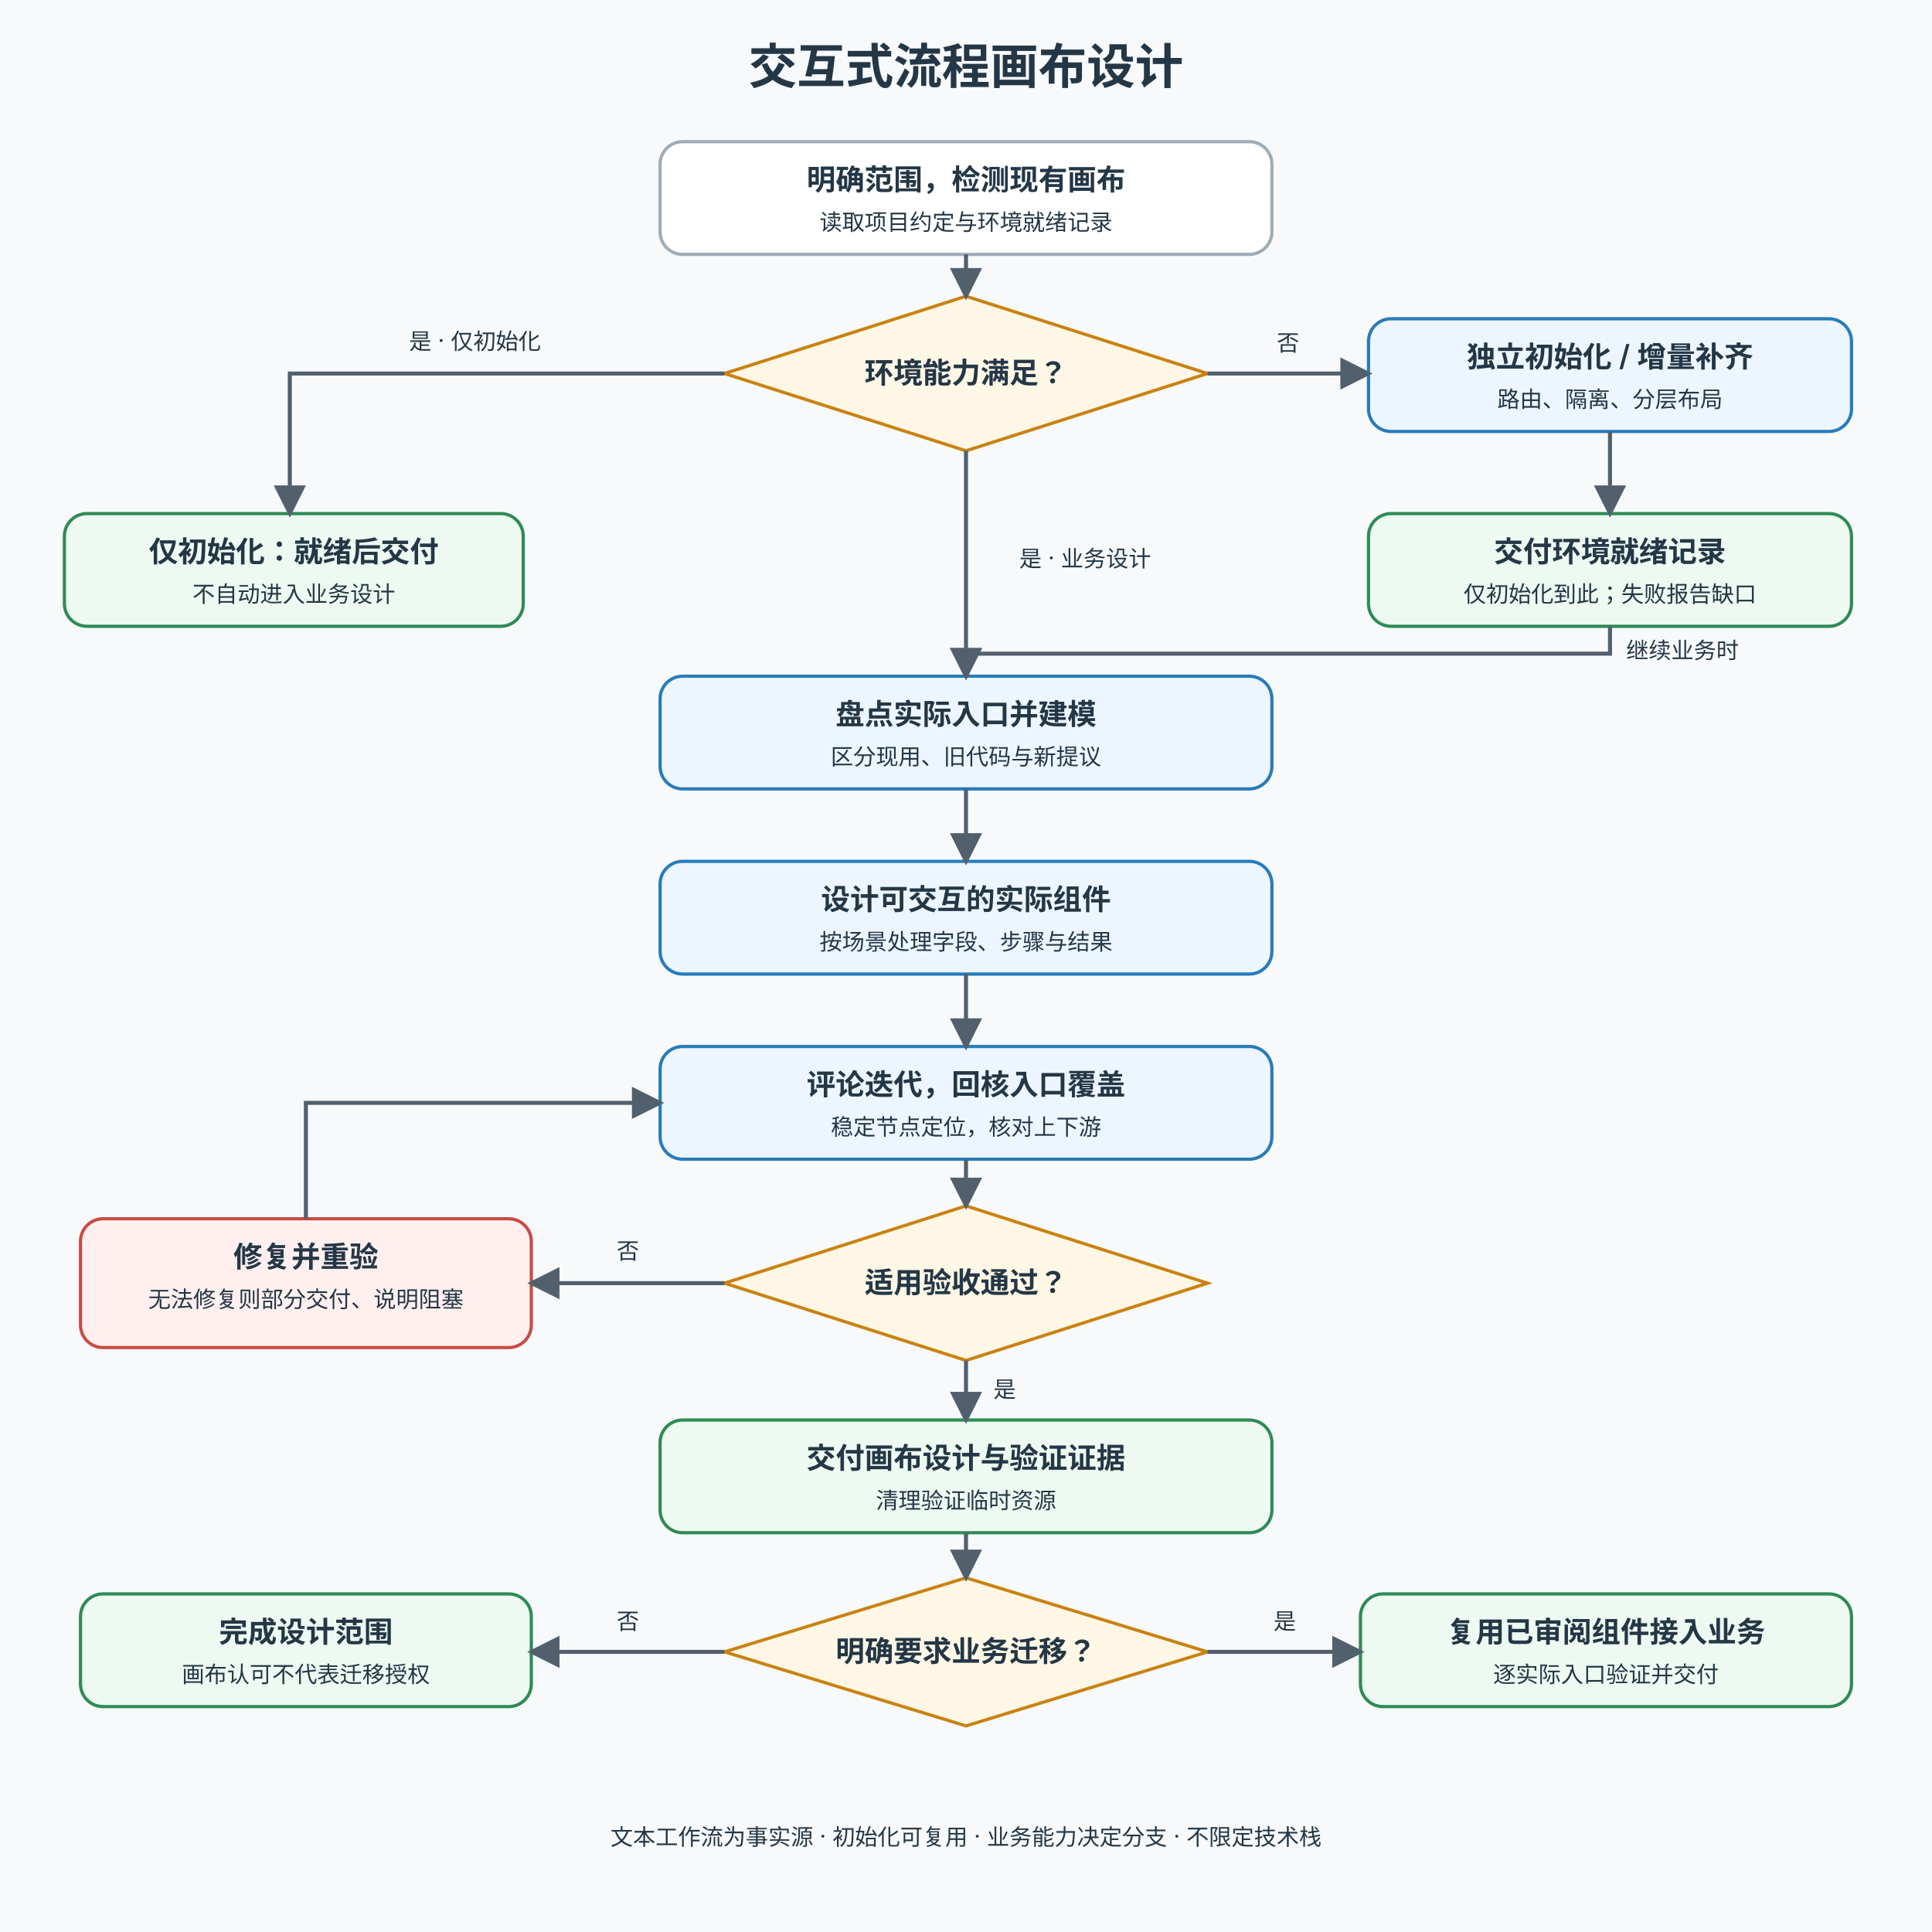
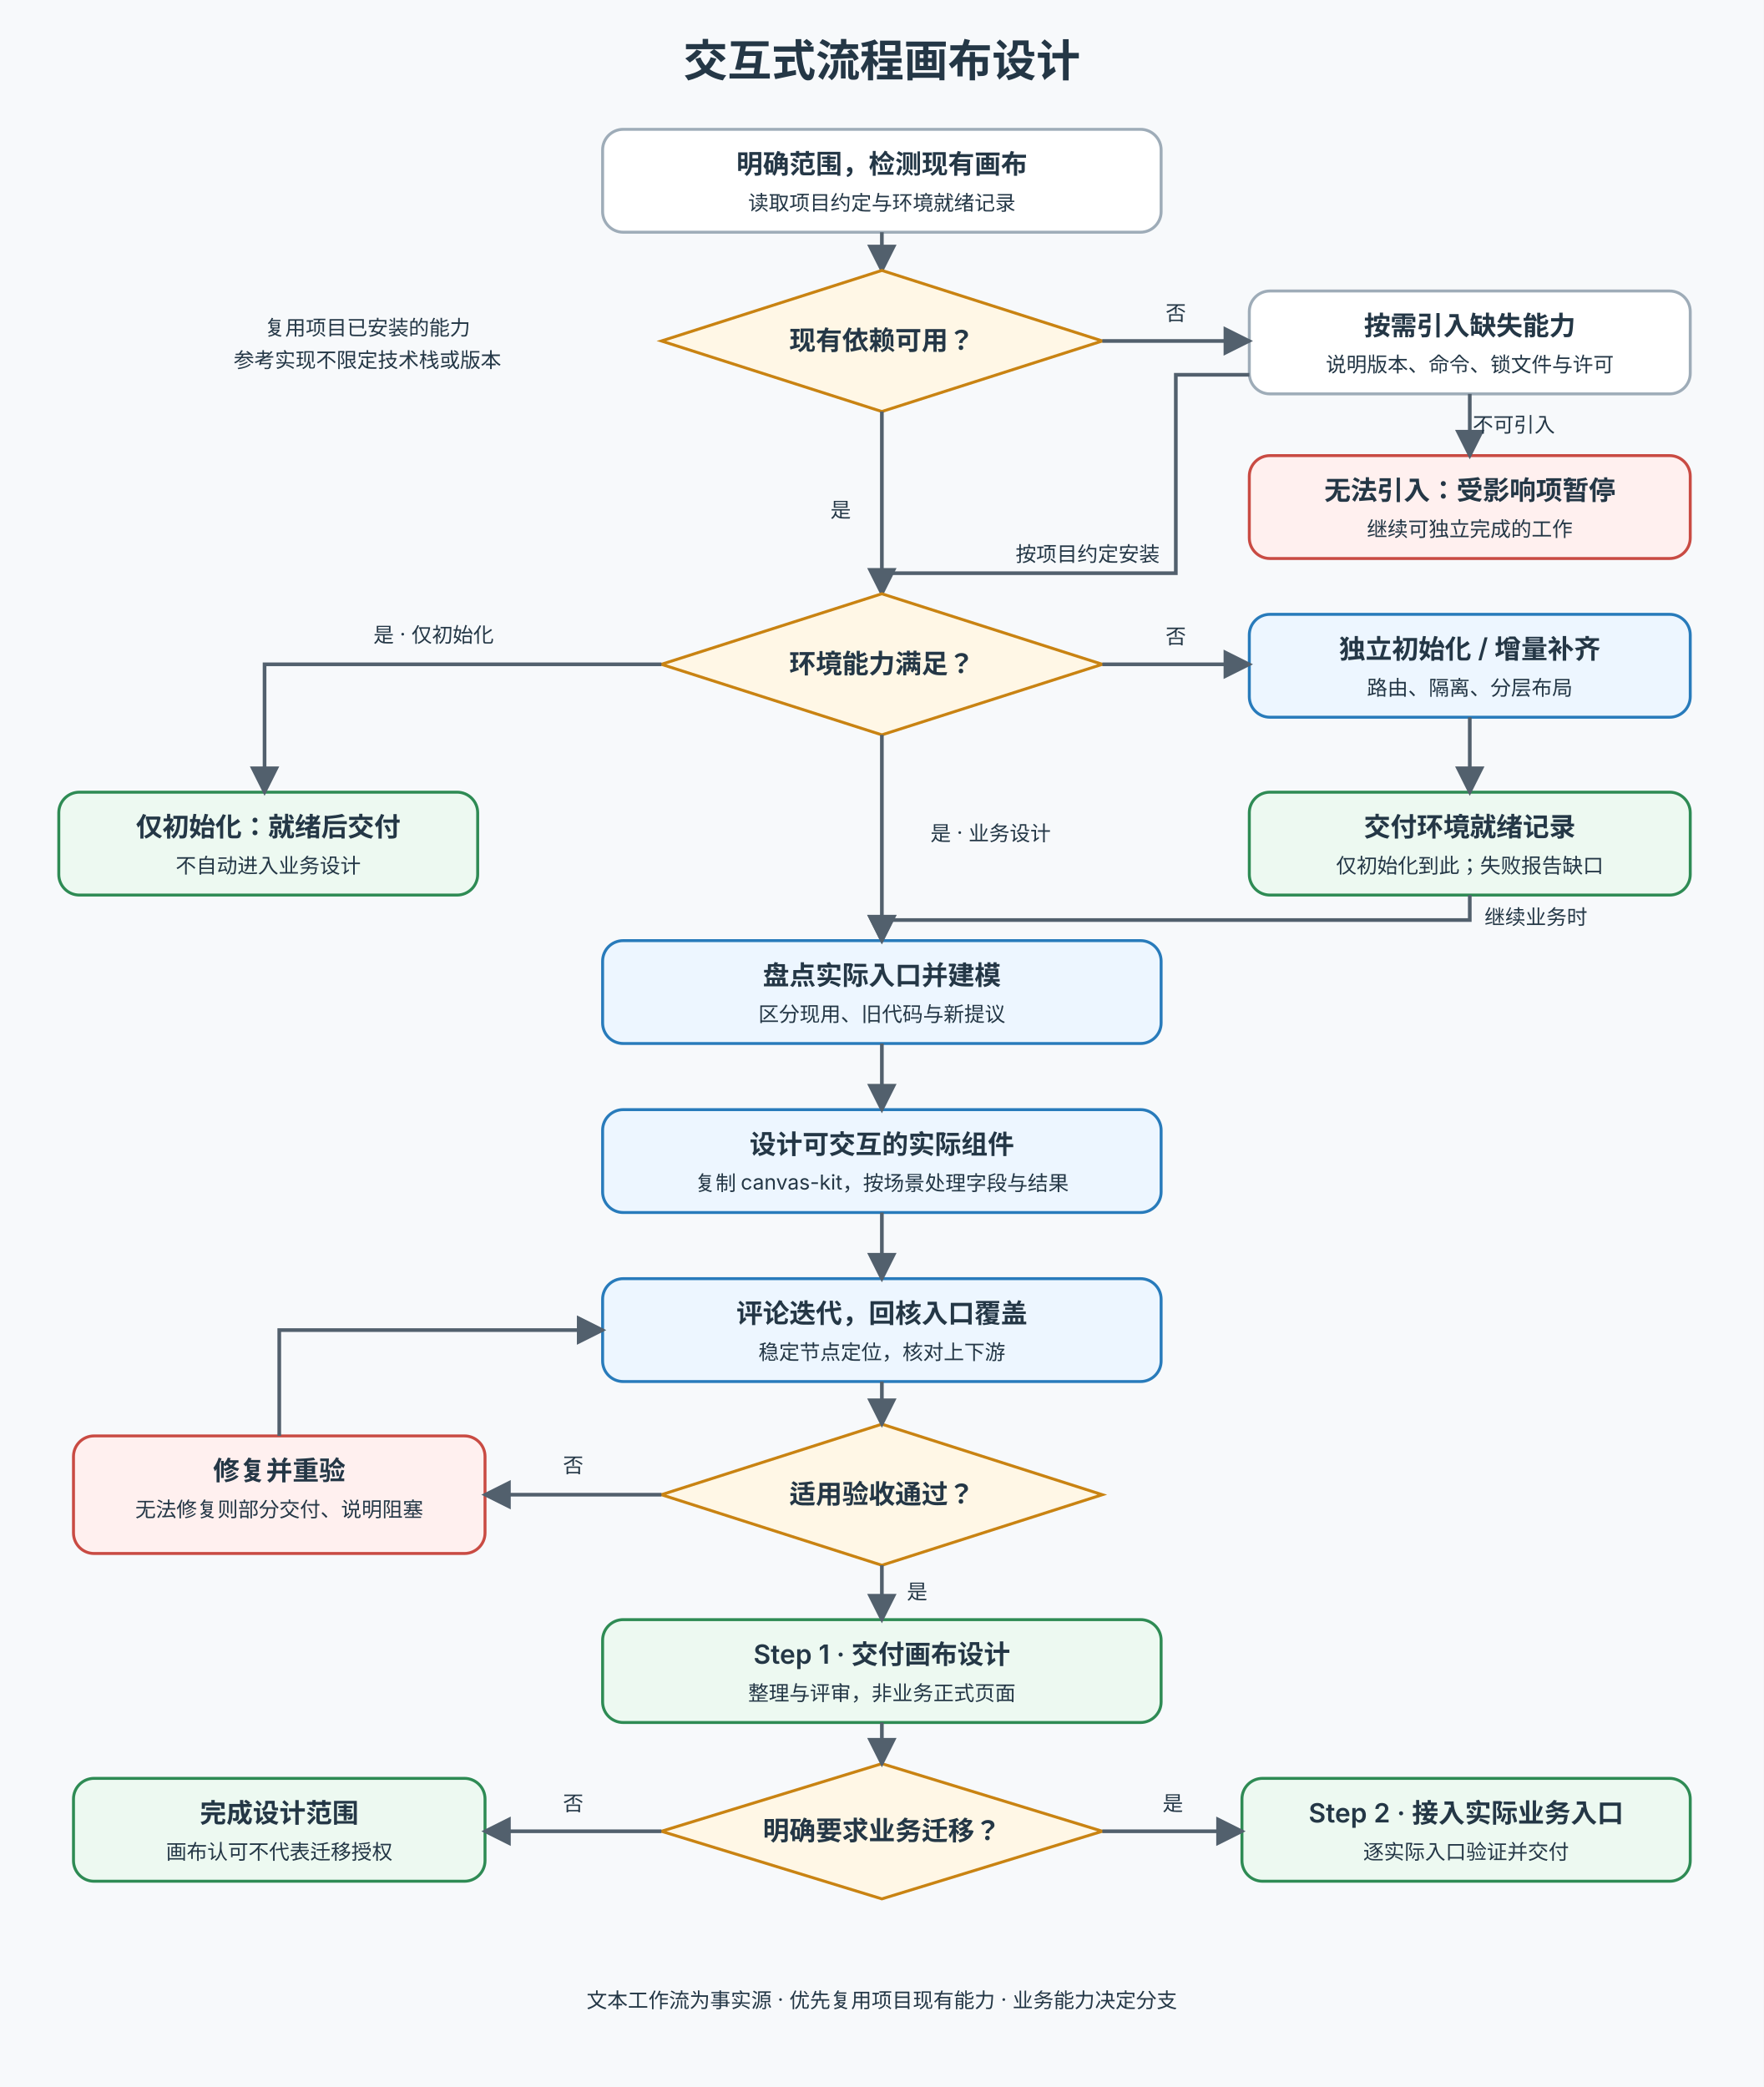
- <svg xmlns="http://www.w3.org/2000/svg" viewBox="0 0 1200 1200" role="img" aria-labelledby="title desc">
+ <svg xmlns="http://www.w3.org/2000/svg" viewBox="0 0 1200 1420" role="img" aria-labelledby="title desc">
  <style>text{font-family:-apple-system,BlinkMacSystemFont,"PingFang SC",sans-serif;fill:#243746;text-anchor:middle}.title{font-size:30px;font-weight:700}.node{font-size:18px;font-weight:600}.detail{font-size:14px}.line{fill:none;stroke:#52606d;stroke-width:2.5;marker-end:url(#arrow)}</style>
  <defs>
    <marker id="arrow" markerWidth="8" markerHeight="8" refX="7" refY="4" orient="auto">
      <path d="M0 0L8 4L0 8Z" fill="#52606d" />
    </marker>
  </defs>
-   <path fill="#f7f9fb" d="M0 0H1200V1200H0Z" />
+   <path fill="#f7f9fb" d="M0 0H1200V1420H0Z" />
  <text class="title" x="600" y="52">交互式流程画布设计</text>
  <rect x="410" y="88" width="380" height="70" rx="14" fill="#ffffff" stroke="#9eacb8" stroke-width="2" />
  <text class="node" x="600.0" y="118">明确范围，检测现有画布</text>
  <text class="detail" x="600.0" y="143">读取项目约定与环境就绪记录</text>
+   <path class="line" d="M600 158V184" />
  <path d="M600 184L750 232L600 280L450 232Z" fill="#fff7e6" stroke="#c98312" stroke-width="2" />
-   <text class="node" x="600" y="238">环境能力满足？</text>
-   <path class="line" d="M600 158V184" />
-   <rect x="850" y="198" width="300" height="70" rx="14" fill="#edf6ff" stroke="#287bbb" stroke-width="2" />
-   <text class="node" x="1000.0" y="228">独立初始化 / 增量补齐</text>
-   <text class="detail" x="1000.0" y="253">路由、隔离、分层布局</text>
+   <text class="node" x="600" y="238">现有依赖可用？</text>
+   <text class="detail" x="250" y="228">复用项目已安装的能力</text>
+   <text class="detail" x="250" y="250">参考实现不限定技术栈或版本</text>
+   <rect x="850" y="198" width="300" height="70" rx="14" fill="#ffffff" stroke="#9eacb8" stroke-width="2" />
+   <text class="node" x="1000.0" y="228">按需引入缺失能力</text>
+   <text class="detail" x="1000.0" y="253">说明版本、命令、锁文件与许可</text>
  <path class="line" d="M750 232H850" />
  <text class="detail" x="800" y="218">否</text>
-   <rect x="850" y="319" width="300" height="70" rx="14" fill="#edf9f1" stroke="#2e8b54" stroke-width="2" />
-   <text class="node" x="1000.0" y="349">交付环境就绪记录</text>
-   <text class="detail" x="1000.0" y="374">仅初始化到此；失败报告缺口</text>
-   <path class="line" d="M1000 268V319" />
-   <rect x="40" y="319" width="285" height="70" rx="14" fill="#edf9f1" stroke="#2e8b54" stroke-width="2" />
-   <text class="node" x="182.5" y="349">仅初始化：就绪后交付</text>
-   <text class="detail" x="182.5" y="374">不自动进入业务设计</text>
-   <path class="line" d="M450 232H180V319" />
-   <text class="detail" x="295" y="217">是 · 仅初始化</text>
-   <rect x="410" y="420" width="380" height="70" rx="14" fill="#edf6ff" stroke="#287bbb" stroke-width="2" />
-   <text class="node" x="600.0" y="450">盘点实际入口并建模</text>
-   <text class="detail" x="600.0" y="475">区分现用、旧代码与新提议</text>
-   <path class="line" d="M600 280V420" />
-   <text class="detail" x="674" y="352">是 · 业务设计</text>
-   <path class="line" d="M1000 389V406H600V420" />
-   <text class="detail" x="1045" y="409">继续业务时</text>
-   <rect x="410" y="535" width="380" height="70" rx="14" fill="#edf6ff" stroke="#287bbb" stroke-width="2" />
-   <text class="node" x="600.0" y="565">设计可交互的实际组件</text>
-   <text class="detail" x="600.0" y="590">按场景处理字段、步骤与结果</text>
-   <path class="line" d="M600 490V535" />
-   <rect x="410" y="650" width="380" height="70" rx="14" fill="#edf6ff" stroke="#287bbb" stroke-width="2" />
-   <text class="node" x="600.0" y="680">评论迭代，回核入口覆盖</text>
-   <text class="detail" x="600.0" y="705">稳定节点定位，核对上下游</text>
-   <path class="line" d="M600 605V650" />
-   <path d="M600 749L750 797L600 845L450 797Z" fill="#fff7e6" stroke="#c98312" stroke-width="2" />
-   <text class="node" x="600" y="803">适用验收通过？</text>
-   <path class="line" d="M600 720V749" />
-   <rect x="50" y="757" width="280" height="80" rx="14" fill="#fff0ef" stroke="#c94b43" stroke-width="2" />
-   <text class="node" x="190.0" y="787">修复并重验</text>
-   <text class="detail" x="190.0" y="812">无法修复则部分交付、说明阻塞</text>
-   <path class="line" d="M450 797H330" />
-   <text class="detail" x="390" y="782">否</text>
-   <path class="line" d="M190 757V685H410" />
-   <rect x="410" y="882" width="380" height="70" rx="14" fill="#edf9f1" stroke="#2e8b54" stroke-width="2" />
-   <text class="node" x="600.0" y="912">交付画布设计与验证证据</text>
-   <text class="detail" x="600.0" y="937">清理验证临时资源</text>
-   <path class="line" d="M600 845V882" />
-   <text class="detail" x="624" y="868">是</text>
-   <path d="M600 980L750 1026L600 1072L450 1026Z" fill="#fff7e6" stroke="#c98312" stroke-width="2" />
-   <text class="node" x="600" y="1032">明确要求业务迁移？</text>
-   <path class="line" d="M600 952V980" />
-   <rect x="50" y="990" width="280" height="70" rx="14" fill="#edf9f1" stroke="#2e8b54" stroke-width="2" />
-   <text class="node" x="190.0" y="1020">完成设计范围</text>
-   <text class="detail" x="190.0" y="1045">画布认可不代表迁移授权</text>
-   <path class="line" d="M450 1026H330" />
-   <text class="detail" x="390" y="1012">否</text>
-   <rect x="845" y="990" width="305" height="70" rx="14" fill="#edf9f1" stroke="#2e8b54" stroke-width="2" />
-   <text class="node" x="997.5" y="1020">复用已审阅组件接入业务</text>
-   <text class="detail" x="997.5" y="1045">逐实际入口验证并交付</text>
-   <path class="line" d="M750 1026H845" />
-   <text class="detail" x="798" y="1012">是</text>
-   <text class="detail" x="600" y="1146">文本工作流为事实源 · 初始化可复用 · 业务能力决定分支 · 不限定技术栈</text>
+   <rect x="850" y="310" width="300" height="70" rx="14" fill="#fff0ef" stroke="#c94b43" stroke-width="2" />
+   <text class="node" x="1000.0" y="340">无法引入：受影响项暂停</text>
+   <text class="detail" x="1000.0" y="365">继续可独立完成的工作</text>
+   <path class="line" d="M1000 268V310" />
+   <text class="detail" x="1030" y="294">不可引入</text>
+   <path class="line" style="marker-end:none" d="M850 255H800V390H600" />
+   <text class="detail" x="740" y="382">按项目约定安装</text>
+   <path class="line" d="M600 280V404" />
+   <text class="detail" x="572" y="352">是</text>
+   <g transform="translate(0,220)">
+     <path d="M600 184L750 232L600 280L450 232Z" fill="#fff7e6" stroke="#c98312" stroke-width="2" />
+     <text class="node" x="600" y="238">环境能力满足？</text>
+     <rect x="850" y="198" width="300" height="70" rx="14" fill="#edf6ff" stroke="#287bbb" stroke-width="2" />
+     <text class="node" x="1000.0" y="228">独立初始化 / 增量补齐</text>
+     <text class="detail" x="1000.0" y="253">路由、隔离、分层布局</text>
+     <path class="line" d="M750 232H850" />
+     <text class="detail" x="800" y="218">否</text>
+     <rect x="850" y="319" width="300" height="70" rx="14" fill="#edf9f1" stroke="#2e8b54" stroke-width="2" />
+     <text class="node" x="1000.0" y="349">交付环境就绪记录</text>
+     <text class="detail" x="1000.0" y="374">仅初始化到此；失败报告缺口</text>
+     <path class="line" d="M1000 268V319" />
+     <rect x="40" y="319" width="285" height="70" rx="14" fill="#edf9f1" stroke="#2e8b54" stroke-width="2" />
+     <text class="node" x="182.5" y="349">仅初始化：就绪后交付</text>
+     <text class="detail" x="182.5" y="374">不自动进入业务设计</text>
+     <path class="line" d="M450 232H180V319" />
+     <text class="detail" x="295" y="217">是 · 仅初始化</text>
+     <rect x="410" y="420" width="380" height="70" rx="14" fill="#edf6ff" stroke="#287bbb" stroke-width="2" />
+     <text class="node" x="600.0" y="450">盘点实际入口并建模</text>
+     <text class="detail" x="600.0" y="475">区分现用、旧代码与新提议</text>
+     <path class="line" d="M600 280V420" />
+     <text class="detail" x="674" y="352">是 · 业务设计</text>
+     <path class="line" d="M1000 389V406H600V420" />
+     <text class="detail" x="1045" y="409">继续业务时</text>
+     <rect x="410" y="535" width="380" height="70" rx="14" fill="#edf6ff" stroke="#287bbb" stroke-width="2" />
+     <text class="node" x="600.0" y="565">设计可交互的实际组件</text>
+     <text class="detail" x="600.0" y="590">复制 canvas-kit，按场景处理字段与结果</text>
+     <path class="line" d="M600 490V535" />
+     <rect x="410" y="650" width="380" height="70" rx="14" fill="#edf6ff" stroke="#287bbb" stroke-width="2" />
+     <text class="node" x="600.0" y="680">评论迭代，回核入口覆盖</text>
+     <text class="detail" x="600.0" y="705">稳定节点定位，核对上下游</text>
+     <path class="line" d="M600 605V650" />
+     <path d="M600 749L750 797L600 845L450 797Z" fill="#fff7e6" stroke="#c98312" stroke-width="2" />
+     <text class="node" x="600" y="803">适用验收通过？</text>
+     <path class="line" d="M600 720V749" />
+     <rect x="50" y="757" width="280" height="80" rx="14" fill="#fff0ef" stroke="#c94b43" stroke-width="2" />
+     <text class="node" x="190.0" y="787">修复并重验</text>
+     <text class="detail" x="190.0" y="812">无法修复则部分交付、说明阻塞</text>
+     <path class="line" d="M450 797H330" />
+     <text class="detail" x="390" y="782">否</text>
+     <path class="line" d="M190 757V685H410" />
+     <rect x="410" y="882" width="380" height="70" rx="14" fill="#edf9f1" stroke="#2e8b54" stroke-width="2" />
+     <text class="node" x="600.0" y="912">Step 1 · 交付画布设计</text>
+     <text class="detail" x="600.0" y="937">整理与评审，非业务正式页面</text>
+     <path class="line" d="M600 845V882" />
+     <text class="detail" x="624" y="868">是</text>
+     <path d="M600 980L750 1026L600 1072L450 1026Z" fill="#fff7e6" stroke="#c98312" stroke-width="2" />
+     <text class="node" x="600" y="1032">明确要求业务迁移？</text>
+     <path class="line" d="M600 952V980" />
+     <rect x="50" y="990" width="280" height="70" rx="14" fill="#edf9f1" stroke="#2e8b54" stroke-width="2" />
+     <text class="node" x="190.0" y="1020">完成设计范围</text>
+     <text class="detail" x="190.0" y="1045">画布认可不代表迁移授权</text>
+     <path class="line" d="M450 1026H330" />
+     <text class="detail" x="390" y="1012">否</text>
+     <rect x="845" y="990" width="305" height="70" rx="14" fill="#edf9f1" stroke="#2e8b54" stroke-width="2" />
+     <text class="node" x="997.5" y="1020">Step 2 · 接入实际业务入口</text>
+     <text class="detail" x="997.5" y="1045">逐实际入口验证并交付</text>
+     <path class="line" d="M750 1026H845" />
+     <text class="detail" x="798" y="1012">是</text>
+     <text class="detail" x="600" y="1146">文本工作流为事实源 · 优先复用项目现有能力 · 业务能力决定分支</text>
+   </g>
</svg>
